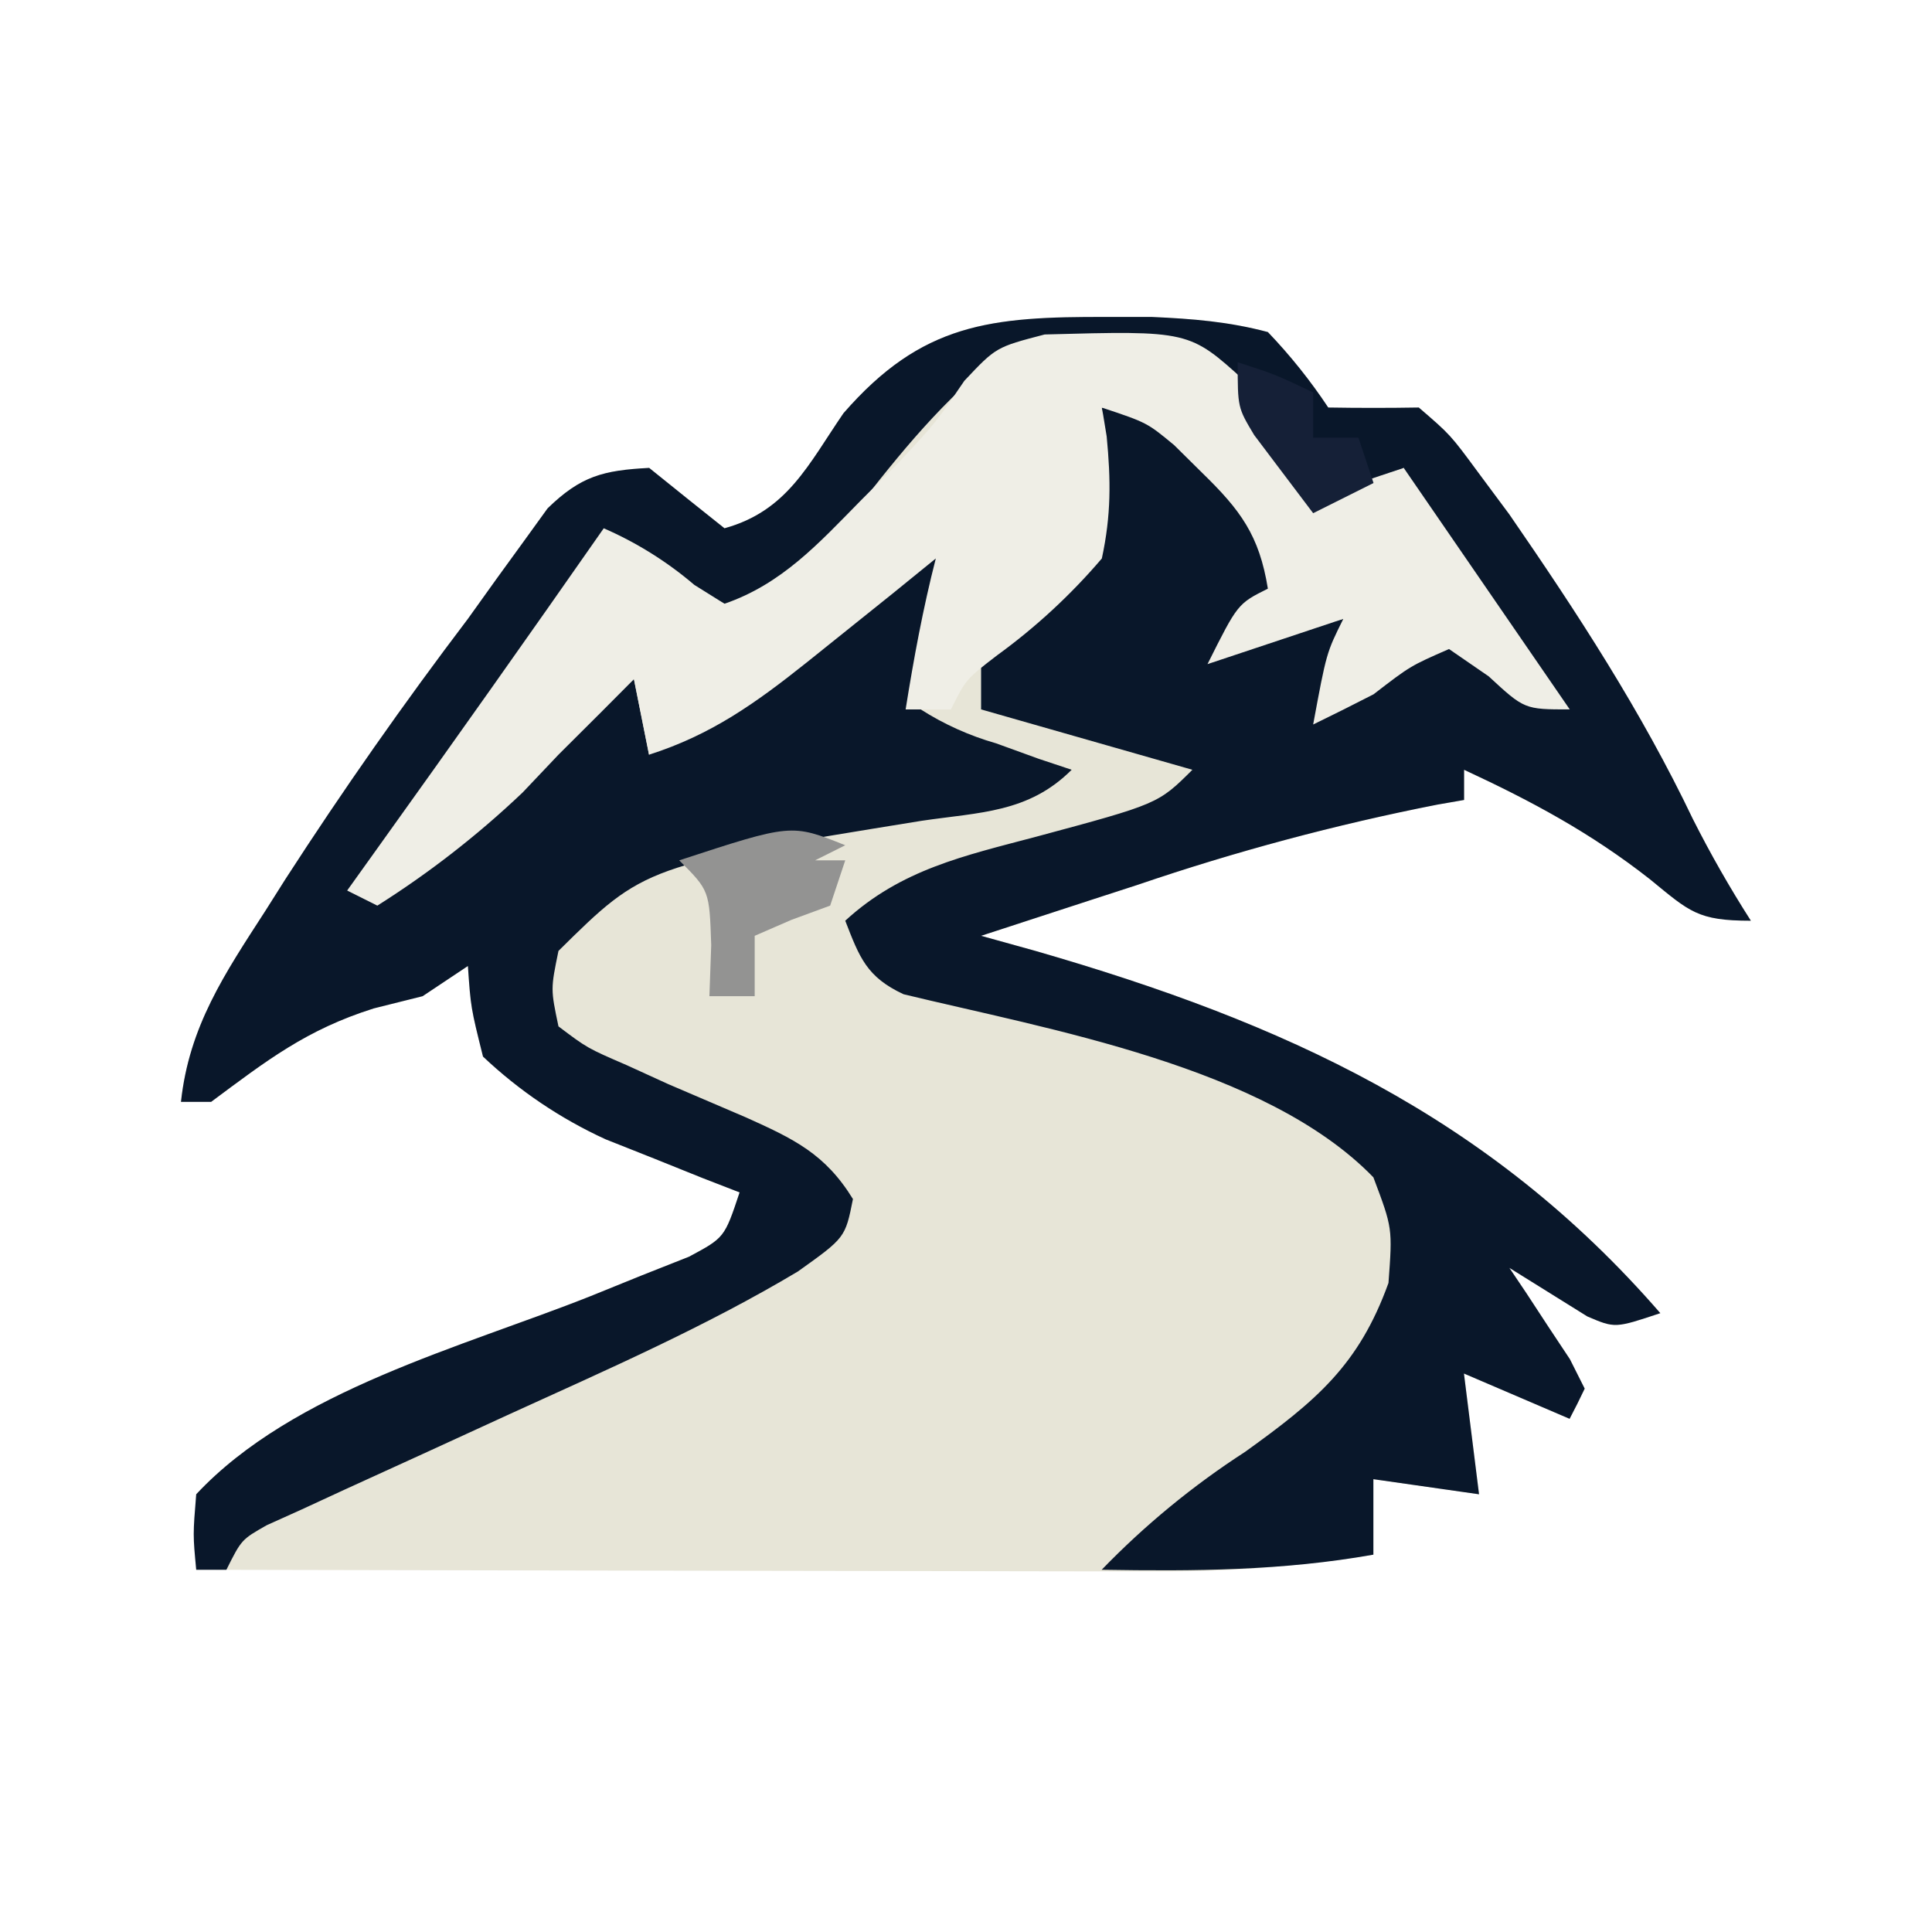
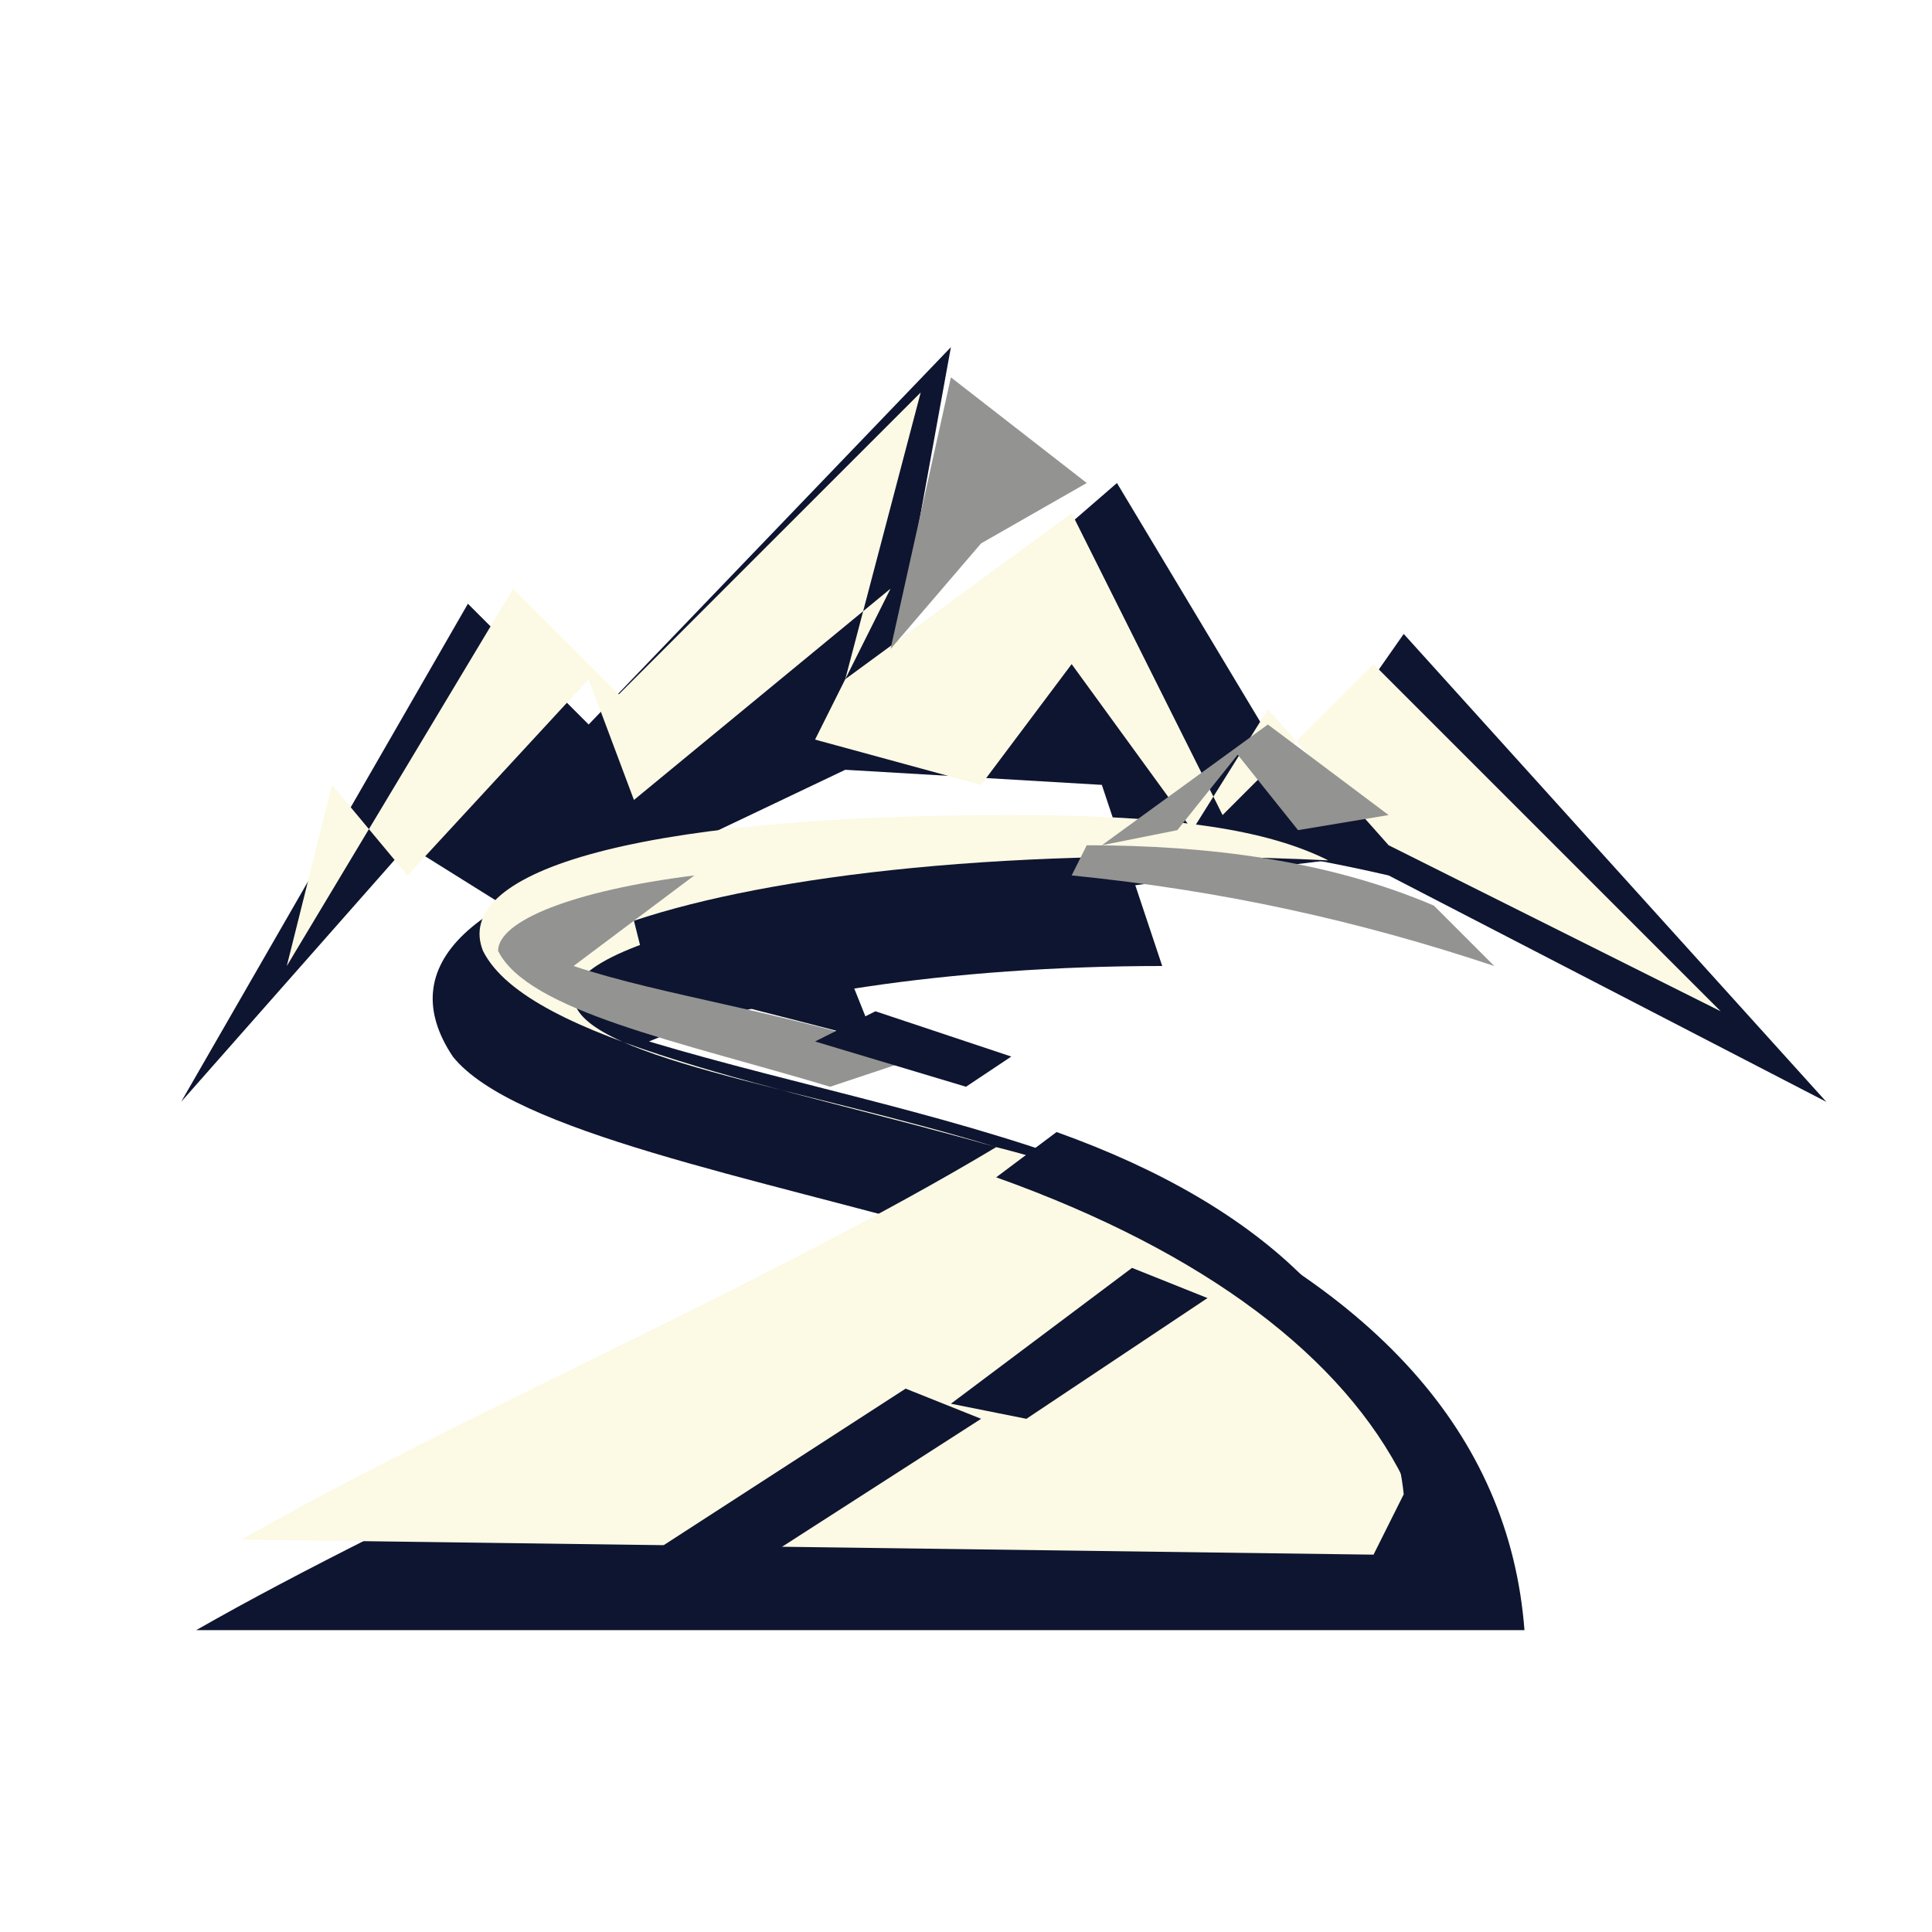
<svg xmlns="http://www.w3.org/2000/svg" width="128" height="128" viewBox="0 0 128 128">
-   <path fill="#e7e5d7" d="M73.38 21h2.95c2.69.12 5.08.31 7.67 1a36 36 0 0 1 4 5q3 .05 6 0c2.09 1.8 2.09 1.8 3.94 4.31l2.05 2.76c4.5 6.52 8.75 13.04 12.17 20.2A76 76 0 0 0 116 61c-3.53 0-4.05-.59-6.69-2.75-3.9-3.06-7.81-5.16-12.31-7.25v2l-1.78.31a153 153 0 0 0-19.84 5.31l-3.05.99L65 62l3.6 1c16.42 4.74 30.03 10.9 41.4 24-3 1-3 1-4.83.22L100 84l1.13 1.68 1.44 2.2 1.44 2.17.98 1.95q-.46.98-1 2l-7-3 1 8-7-1v5a87 87 0 0 1-14.3 1.11h-2.1l-6.8-.01-4.76-.01-12.42-.02-12.71-.02L13 104c-.1-2.4-.1-2.4 0-5 6.4-6.87 17.63-9.75 26.1-13.12l3.43-1.39 3.11-1.23C48 82 48 82 49 79l-2.45-.95-3.23-1.3-3.2-1.27A30 30 0 0 1 32 70c-.81-3.25-.81-3.25-1-6l-3 2-3.24.81C20.3 68.22 17.7 70.24 13.99 73h-2c.54-5.01 2.9-8.49 5.57-12.62l1.36-2.15A279 279 0 0 1 31 41l1.89-2.64 1.8-2.48 1.59-2.2c2.2-2.14 3.68-2.52 6.73-2.68l2.56 2.06L48 35c4.16-1.15 5.55-4.22 7.88-7.62 5.2-5.98 9.74-6.41 17.5-6.38" />
-   <path fill="#09172a" d="M73.38 21h2.95c2.69.12 5.08.31 7.67 1a36 36 0 0 1 4 5q3 .05 6 0c2.09 1.8 2.09 1.8 3.94 4.31l2.05 2.76c4.5 6.52 8.75 13.04 12.17 20.2A76 76 0 0 0 116 61c-3.53 0-4.05-.59-6.69-2.75-3.9-3.06-7.81-5.16-12.31-7.25v2l-1.78.31a153 153 0 0 0-19.84 5.31l-3.05.99L65 62l3.6 1c16.42 4.74 30.03 10.9 41.4 24-3 1-3 1-4.83.22L100 84l1.13 1.68 1.44 2.2 1.44 2.17.98 1.95q-.46.98-1 2l-7-3 1 8-7-1v5c-6.01 1.07-11.87 1.1-18 1a54 54 0 0 1 9.5-7.81c4.7-3.38 7.53-5.73 9.5-11.19.27-3.63.27-3.63-1-7-7.13-7.35-21.53-9.8-31.13-12.13-2.44-1.14-2.91-2.42-3.86-4.87 3.7-3.4 7.88-4.3 12.63-5.56 8.1-2.18 8.1-2.18 10.37-4.44l-14-4v-4c1.5-1.35 1.5-1.35 3.44-2.62 2.48-1.95 3.44-2.9 4.25-5.99.23-2.48.34-4.9.3-7.39 3.79.57 5.64 2.17 8.33 4.81l2.17 2.08c1.5 2.11 1.5 2.11 1.34 4.26-.94 2.12-2.1 3.34-3.83 4.85l8-2-1 6 1.36-1.2A29 29 0 0 1 95 42c2.75 1.06 2.75 1.06 5 3l3 2-2.19-2.99L98 40.12l-1.44-1.97C93 33.23 93 33.23 93 31l-1.81 1.56-2.2 1.44c-3-1-3-1-4.1-3.07l-1.2-2.49c-2.06-3.19-3.16-4.27-6.8-5.46-4.55-.37-8.64-.55-12.53 2.16-3.59 3.24-6.4 7.04-9.36 10.86a124 124 0 0 1-5 5 32 32 0 0 1-6.12-3.62C42 36 42 36 39.99 36c-1.37 1.68-1.37 1.68-2.96 4.02l-1.73 2.54-1.8 2.69-1.8 2.64C29.24 51.52 26.88 55.04 25 59c5.87-3.44 10.06-6.75 13.8-12.46L40 45h2l1 5c5.09-3.29 9.8-6.92 14.5-10.73A89 89 0 0 1 62 36l2 1q-.75 1.35-1.5 2.75C61 43 61 43 61 47a19 19 0 0 0 5 2.25l2.81 1.02L71 51c-2.86 2.86-6.1 2.81-9.94 3.38C42.72 57.35 42.72 57.35 37 63c-.52 2.53-.52 2.53 0 5 1.91 1.44 1.91 1.44 4.5 2.56l2.76 1.26 5.16 2.21c3.16 1.42 5.25 2.41 7.09 5.41C56 82 56 82 52.86 84.24c-6.11 3.65-12.63 6.5-19.1 9.45l-5.71 2.62-5.15 2.35L20 100l-2.33 1.05C16 102 16 102 15 104h-2c-.22-2.32-.22-2.32 0-5 6.42-6.87 17.63-9.75 26.11-13.12l3.43-1.39 3.11-1.23C48 82 48 82 49 79l-2.45-.95-3.23-1.3-3.2-1.27A30 30 0 0 1 32 70c-.81-3.25-.81-3.25-1-6l-3 2-3.24.81C20.3 68.22 17.7 70.24 13.99 73h-2c.54-5.01 2.9-8.49 5.57-12.62l1.36-2.15A279 279 0 0 1 31 41l1.89-2.64 1.8-2.48 1.59-2.2c2.2-2.14 3.68-2.52 6.73-2.68l2.56 2.06L48 35c4.16-1.15 5.55-4.22 7.88-7.62 5.2-5.98 9.74-6.41 17.5-6.38" />
-   <path fill="#efeee6" d="M69.2 22.16c9.59-.26 9.59-.26 13.28 3.09A54 54 0 0 1 87 33l6-2 11 16c-3 0-3 0-5.37-2.19L96 43c-2.56 1.12-2.56 1.12-5 3q-1.98 1.02-4 2c.88-4.75.88-4.75 2-7l-9 3c2-4 2-4 4-5-.57-3.54-1.82-5.21-4.37-7.69l-1.84-1.82C75.99 28 75.99 28 72.99 27c.07.31.07.31.33 1.91.28 2.92.3 5.21-.32 8.09a40 40 0 0 1-6.93 6.41C64 45 64 45 63 47h-3c.54-3.38 1.15-6.69 2-10l-2.88 2.34-5.7 4.57C50.08 46.57 47.12 48.69 43 50l-1-5-2.18 2.19L37 50l-2.37 2.5A62 62 0 0 1 25 60l-2-1 1.94-2.71Q32.54 45.69 40 35a24 24 0 0 1 6 3.75L48 40c3.8-1.31 6.23-3.99 9-6.81l2.57-2.58C62 28 62 28 63.89 25.23c2.1-2.23 2.1-2.23 5.32-3.07" />
-   <path fill="#939392" d="m56 56-2 1h2l-1 3-2.56.94L50 62v4h-3l.12-3.38C47 59 47 59 45 57c7.43-2.43 7.43-2.43 11-1" />
-   <path fill="#152037" d="M82 24c2.5.81 2.5.81 5 2v3h3l1 3-4 2-2.5-3.31-1.41-1.87C82 27 82 27 82 24" />
+   <path fill="#0e1530" d="M12 73 31 40l8 8 24-25-4 22 15-13 12 20 7-10 28 31-29-15c-13-3-32-5-47-2-14 3-19 8-15 14 4 5 20 8 34 12-16 9-37 18-51 26h88c-1-13-10-23-27-30-10-4-21-6-31-9 7-3 20-5 34-5l-4-12-17-1-21 10-8-5z" />
+   <path fill="#fcf9e4" d="M19 64 34 39l7 7 20-20-5 19 15-11 10 20 10-10 23 23-22-11-8-9-5 8-8-11-6 8-11-3 5-10-17 14-3-8-12 13-5-6z" />
+   <path fill="#fcf9e4" d="M16 102c14-8 35-17 50-26-14-4-31-7-34-13-2-5 9-9 35-9 11 0 17 1 21 3-32 1-50 5-50 9 0 4 15 6 28 10 16 4 26 13 27 23l-2 4z" />
+   <path fill="#0e1530" d="M42 61c9-3 25-5 46-4-17 2-36 5-45 8zM70 75c14 5 22 13 23 23-4-8-13-15-27-20zM75 84l5 2-12 8-5-1zM65 94l-14 9h-8l17-11z" />
+   <path fill="#939392" d="M38 64c6 2 14 3 23 6l-6 2c-10-3-20-5-22-9 0-2 5-4 13-5zM72 56c8 0 16 1 23 4l4 4c-9-3-18-5-28-6zM84 48l8 6-6 1-4-5-4 5-5 1z" />
+   <path fill="#0e1530" d="M56 64c-5-1-10-1-14 0 3 2 9 3 16 5zM67 70l-9-3-4 2 10 3z" />
+   <path fill="#939392" d="M63 25 59 43l6-7 7-4z" />
</svg>
